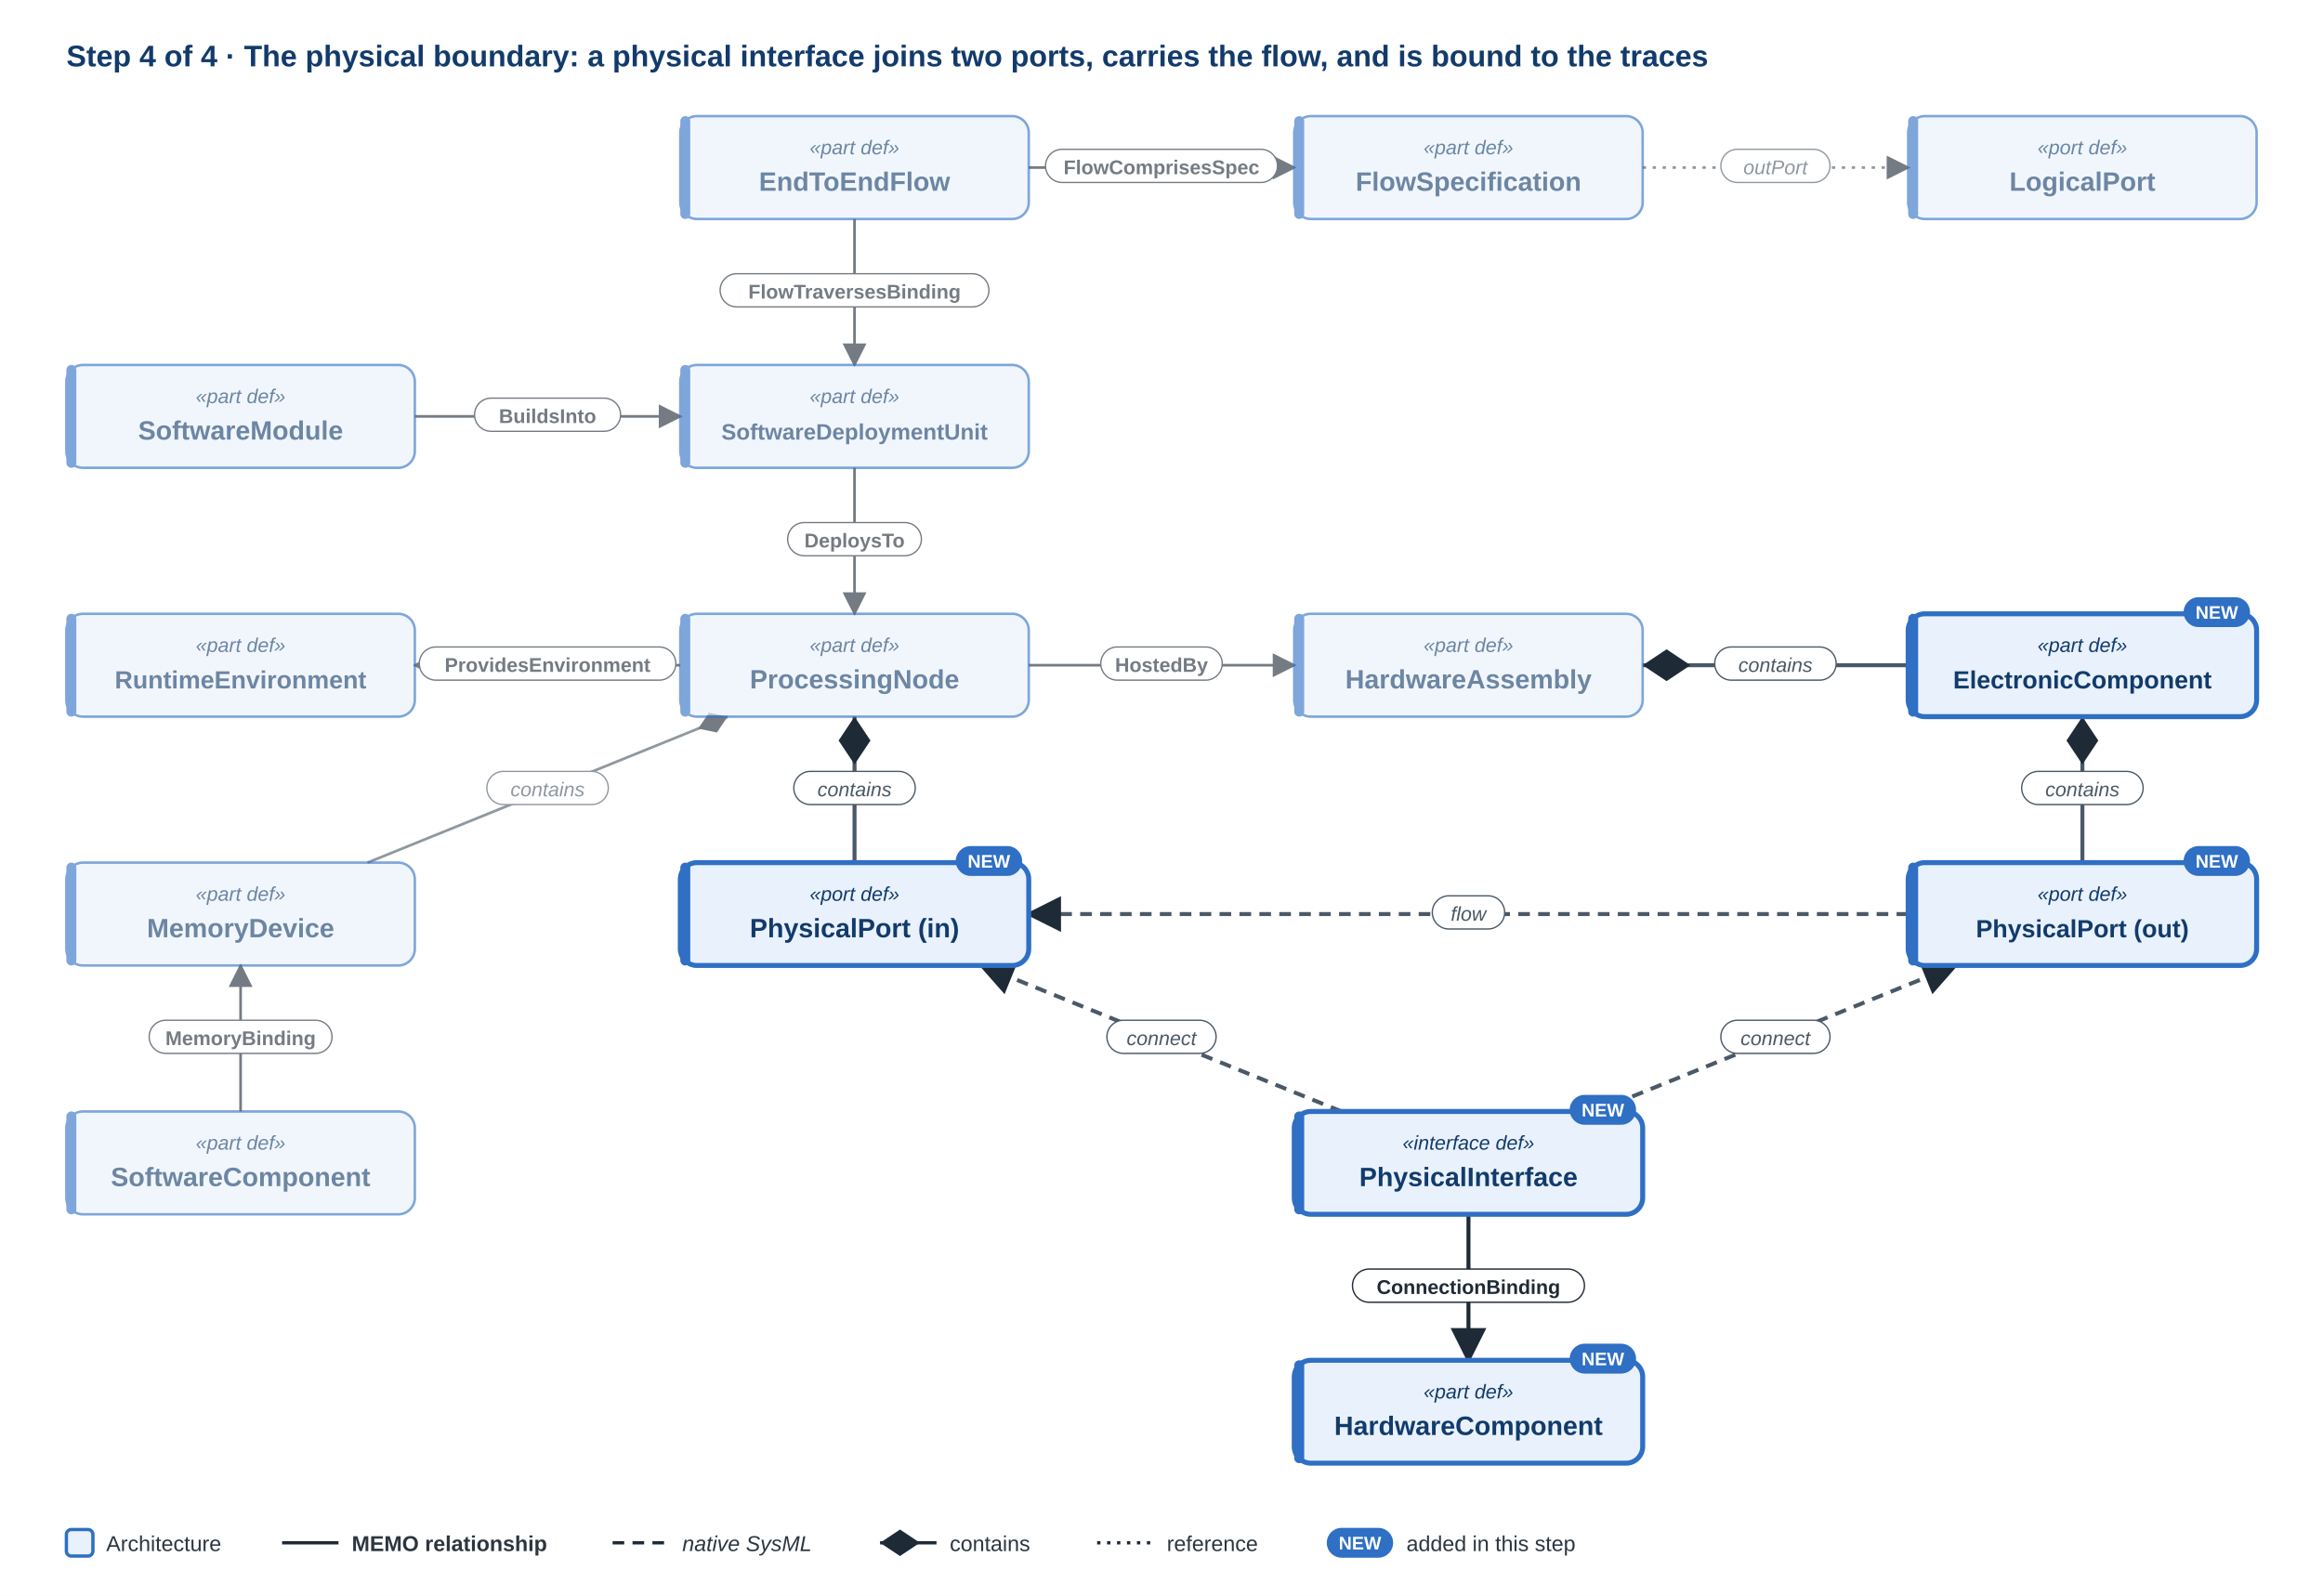
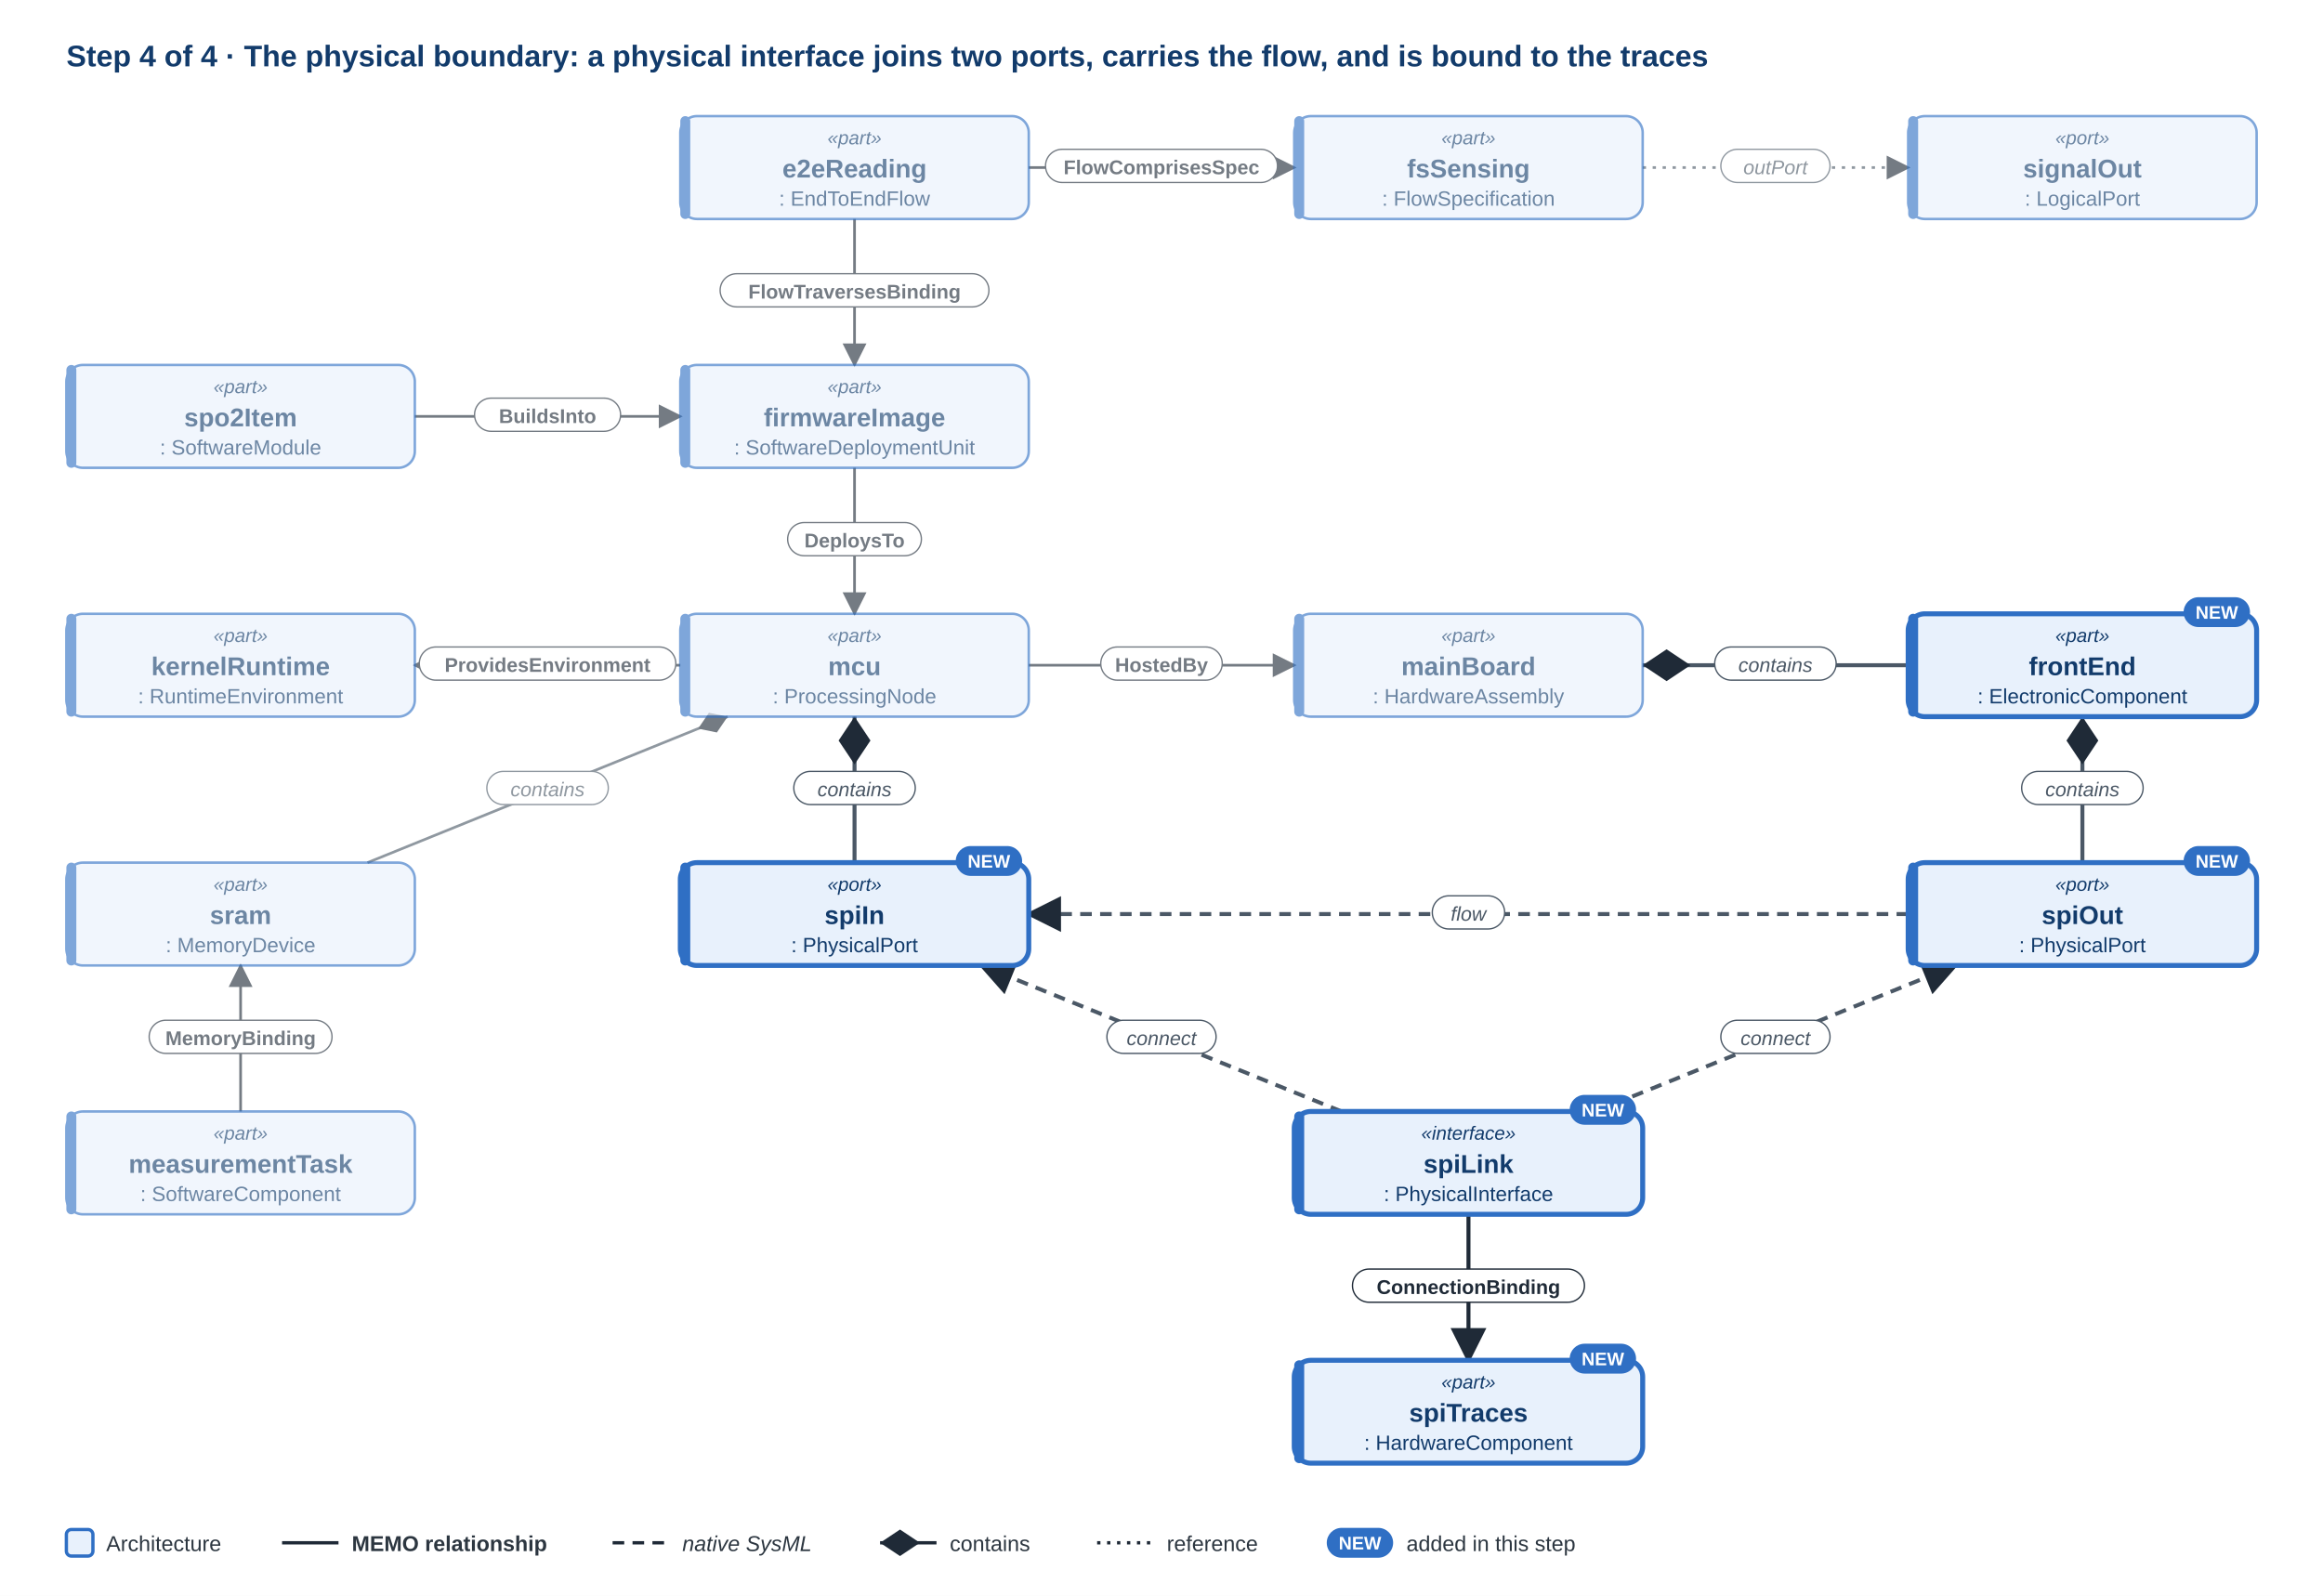
<svg xmlns="http://www.w3.org/2000/svg" viewBox="0 0 1400 962" width="1400" height="962" font-family="Nunito, 'Segoe UI', Arial, sans-serif" role="img" aria-label="Realization layer, step 4: The physical boundary: a physical interface joins two ports, carries the flow, and is bound to the traces">
  <defs>
    <marker id="arrow" viewBox="0 0 10 10" refX="9" refY="5" markerWidth="9" markerHeight="9" orient="auto-start-reverse">
      <path d="M0,0 L10,5 L0,10 z" fill="#1f2a37" />
    </marker>
    <marker id="diamond" viewBox="0 0 14 10" refX="13" refY="5" markerWidth="14" markerHeight="10" orient="auto-start-reverse">
      <path d="M1,5 L7,1 L13,5 L7,9 z" fill="#1f2a37" />
    </marker>
  </defs>
  <rect width="100%" height="100%" fill="#ffffff" />
  <text x="40" y="40" font-size="18" font-weight="800" fill="#123b6b">Step 4 of 4 · The physical boundary: a physical interface joins two ports, carries the flow, and is bound to the traces</text>
  <g opacity="0.62">
    <line x1="250" y1="251" x2="410" y2="251" stroke="#1f2a37" stroke-width="1.6" marker-end="url(#arrow)" />
    <rect x="286" y="240" width="88" height="20" rx="10" fill="#ffffff" stroke="#1f2a37" stroke-width="0.8" />
    <text x="330" y="255" text-anchor="middle" font-size="12" font-weight="700" fill="#1f2a37">BuildsInto</text>
  </g>
  <g opacity="0.62">
    <line x1="515" y1="282" x2="515" y2="370" stroke="#1f2a37" stroke-width="1.6" marker-end="url(#arrow)" />
    <rect x="474.7" y="315" width="80.6" height="20" rx="10" fill="#ffffff" stroke="#1f2a37" stroke-width="0.8" />
    <text x="515" y="330" text-anchor="middle" font-size="12" font-weight="700" fill="#1f2a37">DeploysTo</text>
  </g>
  <g opacity="0.62">
    <line x1="620" y1="401" x2="780" y2="401" stroke="#1f2a37" stroke-width="1.6" marker-end="url(#arrow)" />
    <rect x="663.4" y="390" width="73.2" height="20" rx="10" fill="#ffffff" stroke="#1f2a37" stroke-width="0.8" />
    <text x="700" y="405" text-anchor="middle" font-size="12" font-weight="700" fill="#1f2a37">HostedBy</text>
  </g>
  <g opacity="0.62">
    <line x1="410" y1="401" x2="250" y2="401" stroke="#1f2a37" stroke-width="1.6" marker-end="url(#arrow)" />
    <rect x="252.7" y="390" width="154.6" height="20" rx="10" fill="#ffffff" stroke="#1f2a37" stroke-width="0.8" />
    <text x="330" y="405" text-anchor="middle" font-size="12" font-weight="700" fill="#1f2a37">ProvidesEnvironment</text>
  </g>
  <g opacity="0.62">
    <line x1="438.533" y1="432" x2="221.467" y2="520" stroke="#4b5866" stroke-width="1.6" marker-start="url(#diamond)" />
    <rect x="293.4" y="465" width="73.2" height="20" rx="10" fill="#ffffff" stroke="#4b5866" stroke-width="0.8" />
    <text x="330" y="480" text-anchor="middle" font-size="12" font-style="italic" fill="#4b5866">contains</text>
  </g>
  <g opacity="0.62">
    <line x1="145" y1="670" x2="145" y2="582" stroke="#1f2a37" stroke-width="1.6" marker-end="url(#arrow)" />
    <rect x="89.9" y="615" width="110.2" height="20" rx="10" fill="#ffffff" stroke="#1f2a37" stroke-width="0.8" />
    <text x="145" y="630" text-anchor="middle" font-size="12" font-weight="700" fill="#1f2a37">MemoryBinding</text>
  </g>
  <g opacity="0.62">
    <line x1="515" y1="132" x2="515" y2="220" stroke="#1f2a37" stroke-width="1.6" marker-end="url(#arrow)" />
    <rect x="434" y="165" width="162" height="20" rx="10" fill="#ffffff" stroke="#1f2a37" stroke-width="0.8" />
    <text x="515" y="180" text-anchor="middle" font-size="12" font-weight="700" fill="#1f2a37">FlowTraversesBinding</text>
  </g>
  <g opacity="0.62">
    <line x1="620" y1="101" x2="780" y2="101" stroke="#1f2a37" stroke-width="1.6" marker-end="url(#arrow)" />
    <rect x="630.1" y="90" width="139.8" height="20" rx="10" fill="#ffffff" stroke="#1f2a37" stroke-width="0.8" />
    <text x="700" y="105" text-anchor="middle" font-size="12" font-weight="700" fill="#1f2a37">FlowComprisesSpec</text>
  </g>
  <g opacity="0.62">
    <line x1="990" y1="101" x2="1150" y2="101" stroke="#4b5866" stroke-width="1.6" stroke-dasharray="2 4" marker-end="url(#arrow)" />
    <rect x="1037.1" y="90" width="65.8" height="20" rx="10" fill="#ffffff" stroke="#4b5866" stroke-width="0.8" />
    <text x="1070" y="105" text-anchor="middle" font-size="12" font-style="italic" fill="#4b5866">outPort</text>
  </g>
  <g opacity="1">
    <line x1="515" y1="432" x2="515" y2="520" stroke="#4b5866" stroke-width="2.4" marker-start="url(#diamond)" />
    <rect x="478.4" y="465" width="73.2" height="20" rx="10" fill="#ffffff" stroke="#4b5866" stroke-width="0.8" />
    <text x="515" y="480" text-anchor="middle" font-size="12" font-style="italic" fill="#4b5866">contains</text>
  </g>
  <g opacity="1">
    <line x1="990" y1="401" x2="1150" y2="401" stroke="#4b5866" stroke-width="2.4" marker-start="url(#diamond)" />
    <rect x="1033.4" y="390" width="73.2" height="20" rx="10" fill="#ffffff" stroke="#4b5866" stroke-width="0.8" />
    <text x="1070" y="405" text-anchor="middle" font-size="12" font-style="italic" fill="#4b5866">contains</text>
  </g>
  <g opacity="1">
    <line x1="1255" y1="432" x2="1255" y2="520" stroke="#4b5866" stroke-width="2.4" marker-start="url(#diamond)" />
    <rect x="1218.4" y="465" width="73.2" height="20" rx="10" fill="#ffffff" stroke="#4b5866" stroke-width="0.8" />
    <text x="1255" y="480" text-anchor="middle" font-size="12" font-style="italic" fill="#4b5866">contains</text>
  </g>
  <g opacity="1">
    <line x1="961.467" y1="670" x2="1178.533" y2="582" stroke="#4b5866" stroke-width="2.4" stroke-dasharray="7 5" marker-end="url(#arrow)" />
    <rect x="1037.1" y="615" width="65.8" height="20" rx="10" fill="#ffffff" stroke="#4b5866" stroke-width="0.8" />
    <text x="1070" y="630" text-anchor="middle" font-size="12" font-style="italic" fill="#4b5866">connect</text>
  </g>
  <g opacity="1">
    <line x1="808.533" y1="670" x2="591.467" y2="582" stroke="#4b5866" stroke-width="2.4" stroke-dasharray="7 5" marker-end="url(#arrow)" />
    <rect x="667.1" y="615" width="65.8" height="20" rx="10" fill="#ffffff" stroke="#4b5866" stroke-width="0.8" />
    <text x="700" y="630" text-anchor="middle" font-size="12" font-style="italic" fill="#4b5866">connect</text>
  </g>
  <g opacity="1">
    <line x1="1150" y1="551" x2="620" y2="551" stroke="#4b5866" stroke-width="2.4" stroke-dasharray="7 5" marker-end="url(#arrow)" />
    <rect x="863.2" y="540" width="43.6" height="20" rx="10" fill="#ffffff" stroke="#4b5866" stroke-width="0.8" />
    <text x="885" y="555" text-anchor="middle" font-size="12" font-style="italic" fill="#4b5866">flow</text>
  </g>
  <g opacity="1">
    <line x1="885" y1="732" x2="885" y2="820" stroke="#1f2a37" stroke-width="2.4" marker-end="url(#arrow)" />
    <rect x="815.1" y="765" width="139.8" height="20" rx="10" fill="#ffffff" stroke="#1f2a37" stroke-width="0.8" />
    <text x="885" y="780" text-anchor="middle" font-size="12" font-weight="700" fill="#1f2a37">ConnectionBinding</text>
  </g>
  <g opacity="0.62">
    <rect x="40" y="220" width="210" height="62" rx="10" fill="#e8f1fc" stroke="#2f6fc4" stroke-width="1.5" />
    <rect x="40" y="220" width="6" height="62" rx="3" fill="#2f6fc4" />
-     <text x="145" y="243" text-anchor="middle" font-size="12" fill="#123b6b" font-style="italic">«part def»</text>
-     <text x="145" y="265" text-anchor="middle" font-size="16" font-weight="700" fill="#123b6b">SoftwareModule</text>
+     <text x="145" y="237" text-anchor="middle" font-size="11.5" fill="#123b6b" font-style="italic">«part»</text>
+     <text x="145" y="257" text-anchor="middle" font-size="15.5" font-weight="700" fill="#123b6b">spo2Item</text>
+     <text x="145" y="274" text-anchor="middle" font-size="12.5" fill="#123b6b">: SoftwareModule</text>
  </g>
  <g opacity="0.62">
    <rect x="410" y="220" width="210" height="62" rx="10" fill="#e8f1fc" stroke="#2f6fc4" stroke-width="1.5" />
    <rect x="410" y="220" width="6" height="62" rx="3" fill="#2f6fc4" />
-     <text x="515" y="243" text-anchor="middle" font-size="12" fill="#123b6b" font-style="italic">«part def»</text>
-     <text x="515" y="265" text-anchor="middle" font-size="13.5" font-weight="700" fill="#123b6b">SoftwareDeploymentUnit</text>
+     <text x="515" y="237" text-anchor="middle" font-size="11.5" fill="#123b6b" font-style="italic">«part»</text>
+     <text x="515" y="257" text-anchor="middle" font-size="15.5" font-weight="700" fill="#123b6b">firmwareImage</text>
+     <text x="515" y="274" text-anchor="middle" font-size="12.5" fill="#123b6b">: SoftwareDeploymentUnit</text>
  </g>
  <g opacity="0.62">
    <rect x="410" y="370" width="210" height="62" rx="10" fill="#e8f1fc" stroke="#2f6fc4" stroke-width="1.5" />
    <rect x="410" y="370" width="6" height="62" rx="3" fill="#2f6fc4" />
-     <text x="515" y="393" text-anchor="middle" font-size="12" fill="#123b6b" font-style="italic">«part def»</text>
-     <text x="515" y="415" text-anchor="middle" font-size="16" font-weight="700" fill="#123b6b">ProcessingNode</text>
+     <text x="515" y="387" text-anchor="middle" font-size="11.5" fill="#123b6b" font-style="italic">«part»</text>
+     <text x="515" y="407" text-anchor="middle" font-size="15.5" font-weight="700" fill="#123b6b">mcu</text>
+     <text x="515" y="424" text-anchor="middle" font-size="12.5" fill="#123b6b">: ProcessingNode</text>
  </g>
  <g opacity="0.62">
    <rect x="780" y="370" width="210" height="62" rx="10" fill="#e8f1fc" stroke="#2f6fc4" stroke-width="1.5" />
    <rect x="780" y="370" width="6" height="62" rx="3" fill="#2f6fc4" />
-     <text x="885" y="393" text-anchor="middle" font-size="12" fill="#123b6b" font-style="italic">«part def»</text>
-     <text x="885" y="415" text-anchor="middle" font-size="16" font-weight="700" fill="#123b6b">HardwareAssembly</text>
+     <text x="885" y="387" text-anchor="middle" font-size="11.5" fill="#123b6b" font-style="italic">«part»</text>
+     <text x="885" y="407" text-anchor="middle" font-size="15.5" font-weight="700" fill="#123b6b">mainBoard</text>
+     <text x="885" y="424" text-anchor="middle" font-size="12.5" fill="#123b6b">: HardwareAssembly</text>
  </g>
  <g opacity="0.62">
    <rect x="40" y="370" width="210" height="62" rx="10" fill="#e8f1fc" stroke="#2f6fc4" stroke-width="1.5" />
    <rect x="40" y="370" width="6" height="62" rx="3" fill="#2f6fc4" />
-     <text x="145" y="393" text-anchor="middle" font-size="12" fill="#123b6b" font-style="italic">«part def»</text>
-     <text x="145" y="415" text-anchor="middle" font-size="15" font-weight="700" fill="#123b6b">RuntimeEnvironment</text>
+     <text x="145" y="387" text-anchor="middle" font-size="11.5" fill="#123b6b" font-style="italic">«part»</text>
+     <text x="145" y="407" text-anchor="middle" font-size="15.5" font-weight="700" fill="#123b6b">kernelRuntime</text>
+     <text x="145" y="424" text-anchor="middle" font-size="12.5" fill="#123b6b">: RuntimeEnvironment</text>
  </g>
  <g opacity="0.62">
    <rect x="40" y="520" width="210" height="62" rx="10" fill="#e8f1fc" stroke="#2f6fc4" stroke-width="1.5" />
    <rect x="40" y="520" width="6" height="62" rx="3" fill="#2f6fc4" />
-     <text x="145" y="543" text-anchor="middle" font-size="12" fill="#123b6b" font-style="italic">«part def»</text>
-     <text x="145" y="565" text-anchor="middle" font-size="16" font-weight="700" fill="#123b6b">MemoryDevice</text>
+     <text x="145" y="537" text-anchor="middle" font-size="11.5" fill="#123b6b" font-style="italic">«part»</text>
+     <text x="145" y="557" text-anchor="middle" font-size="15.5" font-weight="700" fill="#123b6b">sram</text>
+     <text x="145" y="574" text-anchor="middle" font-size="12.5" fill="#123b6b">: MemoryDevice</text>
  </g>
  <g opacity="0.62">
    <rect x="40" y="670" width="210" height="62" rx="10" fill="#e8f1fc" stroke="#2f6fc4" stroke-width="1.5" />
    <rect x="40" y="670" width="6" height="62" rx="3" fill="#2f6fc4" />
-     <text x="145" y="693" text-anchor="middle" font-size="12" fill="#123b6b" font-style="italic">«part def»</text>
-     <text x="145" y="715" text-anchor="middle" font-size="16" font-weight="700" fill="#123b6b">SoftwareComponent</text>
+     <text x="145" y="687" text-anchor="middle" font-size="11.5" fill="#123b6b" font-style="italic">«part»</text>
+     <text x="145" y="707" text-anchor="middle" font-size="15.5" font-weight="700" fill="#123b6b">measurementTask</text>
+     <text x="145" y="724" text-anchor="middle" font-size="12.5" fill="#123b6b">: SoftwareComponent</text>
  </g>
  <g opacity="0.62">
    <rect x="410" y="70" width="210" height="62" rx="10" fill="#e8f1fc" stroke="#2f6fc4" stroke-width="1.5" />
    <rect x="410" y="70" width="6" height="62" rx="3" fill="#2f6fc4" />
-     <text x="515" y="93" text-anchor="middle" font-size="12" fill="#123b6b" font-style="italic">«part def»</text>
-     <text x="515" y="115" text-anchor="middle" font-size="16" font-weight="700" fill="#123b6b">EndToEndFlow</text>
+     <text x="515" y="87" text-anchor="middle" font-size="11.5" fill="#123b6b" font-style="italic">«part»</text>
+     <text x="515" y="107" text-anchor="middle" font-size="15.5" font-weight="700" fill="#123b6b">e2eReading</text>
+     <text x="515" y="124" text-anchor="middle" font-size="12.5" fill="#123b6b">: EndToEndFlow</text>
  </g>
  <g opacity="0.62">
    <rect x="780" y="70" width="210" height="62" rx="10" fill="#e8f1fc" stroke="#2f6fc4" stroke-width="1.5" />
    <rect x="780" y="70" width="6" height="62" rx="3" fill="#2f6fc4" />
-     <text x="885" y="93" text-anchor="middle" font-size="12" fill="#123b6b" font-style="italic">«part def»</text>
-     <text x="885" y="115" text-anchor="middle" font-size="16" font-weight="700" fill="#123b6b">FlowSpecification</text>
+     <text x="885" y="87" text-anchor="middle" font-size="11.5" fill="#123b6b" font-style="italic">«part»</text>
+     <text x="885" y="107" text-anchor="middle" font-size="15.5" font-weight="700" fill="#123b6b">fsSensing</text>
+     <text x="885" y="124" text-anchor="middle" font-size="12.5" fill="#123b6b">: FlowSpecification</text>
  </g>
  <g opacity="0.62">
    <rect x="1150" y="70" width="210" height="62" rx="10" fill="#e8f1fc" stroke="#2f6fc4" stroke-width="1.5" />
    <rect x="1150" y="70" width="6" height="62" rx="3" fill="#2f6fc4" />
-     <text x="1255" y="93" text-anchor="middle" font-size="12" fill="#123b6b" font-style="italic">«port def»</text>
-     <text x="1255" y="115" text-anchor="middle" font-size="16" font-weight="700" fill="#123b6b">LogicalPort</text>
+     <text x="1255" y="87" text-anchor="middle" font-size="11.5" fill="#123b6b" font-style="italic">«port»</text>
+     <text x="1255" y="107" text-anchor="middle" font-size="15.5" font-weight="700" fill="#123b6b">signalOut</text>
+     <text x="1255" y="124" text-anchor="middle" font-size="12.5" fill="#123b6b">: LogicalPort</text>
  </g>
  <g opacity="1">
    <rect x="410" y="520" width="210" height="62" rx="10" fill="#e8f1fc" stroke="#2f6fc4" stroke-width="3" />
    <rect x="410" y="520" width="6" height="62" rx="3" fill="#2f6fc4" />
-     <text x="515" y="543" text-anchor="middle" font-size="12" fill="#123b6b" font-style="italic">«port def»</text>
-     <text x="515" y="565" text-anchor="middle" font-size="16" font-weight="700" fill="#123b6b">PhysicalPort (in)</text>
+     <text x="515" y="537" text-anchor="middle" font-size="11.5" fill="#123b6b" font-style="italic">«port»</text>
+     <text x="515" y="557" text-anchor="middle" font-size="15.5" font-weight="700" fill="#123b6b">spiIn</text>
+     <text x="515" y="574" text-anchor="middle" font-size="12.5" fill="#123b6b">: PhysicalPort</text>
    <rect x="576" y="510" width="40" height="18" rx="9" fill="#2f6fc4" />
    <text x="596" y="523" text-anchor="middle" font-size="11" font-weight="700" fill="#ffffff">NEW</text>
  </g>
  <g opacity="1">
    <rect x="1150" y="370" width="210" height="62" rx="10" fill="#e8f1fc" stroke="#2f6fc4" stroke-width="3" />
    <rect x="1150" y="370" width="6" height="62" rx="3" fill="#2f6fc4" />
-     <text x="1255" y="393" text-anchor="middle" font-size="12" fill="#123b6b" font-style="italic">«part def»</text>
-     <text x="1255" y="415" text-anchor="middle" font-size="15" font-weight="700" fill="#123b6b">ElectronicComponent</text>
+     <text x="1255" y="387" text-anchor="middle" font-size="11.5" fill="#123b6b" font-style="italic">«part»</text>
+     <text x="1255" y="407" text-anchor="middle" font-size="15.5" font-weight="700" fill="#123b6b">frontEnd</text>
+     <text x="1255" y="424" text-anchor="middle" font-size="12.5" fill="#123b6b">: ElectronicComponent</text>
    <rect x="1316" y="360" width="40" height="18" rx="9" fill="#2f6fc4" />
    <text x="1336" y="373" text-anchor="middle" font-size="11" font-weight="700" fill="#ffffff">NEW</text>
  </g>
  <g opacity="1">
    <rect x="1150" y="520" width="210" height="62" rx="10" fill="#e8f1fc" stroke="#2f6fc4" stroke-width="3" />
    <rect x="1150" y="520" width="6" height="62" rx="3" fill="#2f6fc4" />
-     <text x="1255" y="543" text-anchor="middle" font-size="12" fill="#123b6b" font-style="italic">«port def»</text>
-     <text x="1255" y="565" text-anchor="middle" font-size="15" font-weight="700" fill="#123b6b">PhysicalPort (out)</text>
+     <text x="1255" y="537" text-anchor="middle" font-size="11.5" fill="#123b6b" font-style="italic">«port»</text>
+     <text x="1255" y="557" text-anchor="middle" font-size="15.5" font-weight="700" fill="#123b6b">spiOut</text>
+     <text x="1255" y="574" text-anchor="middle" font-size="12.5" fill="#123b6b">: PhysicalPort</text>
    <rect x="1316" y="510" width="40" height="18" rx="9" fill="#2f6fc4" />
    <text x="1336" y="523" text-anchor="middle" font-size="11" font-weight="700" fill="#ffffff">NEW</text>
  </g>
  <g opacity="1">
    <rect x="780" y="670" width="210" height="62" rx="10" fill="#e8f1fc" stroke="#2f6fc4" stroke-width="3" />
    <rect x="780" y="670" width="6" height="62" rx="3" fill="#2f6fc4" />
-     <text x="885" y="693" text-anchor="middle" font-size="12" fill="#123b6b" font-style="italic">«interface def»</text>
-     <text x="885" y="715" text-anchor="middle" font-size="16" font-weight="700" fill="#123b6b">PhysicalInterface</text>
+     <text x="885" y="687" text-anchor="middle" font-size="11.5" fill="#123b6b" font-style="italic">«interface»</text>
+     <text x="885" y="707" text-anchor="middle" font-size="15.5" font-weight="700" fill="#123b6b">spiLink</text>
+     <text x="885" y="724" text-anchor="middle" font-size="12.5" fill="#123b6b">: PhysicalInterface</text>
    <rect x="946" y="660" width="40" height="18" rx="9" fill="#2f6fc4" />
    <text x="966" y="673" text-anchor="middle" font-size="11" font-weight="700" fill="#ffffff">NEW</text>
  </g>
  <g opacity="1">
    <rect x="780" y="820" width="210" height="62" rx="10" fill="#e8f1fc" stroke="#2f6fc4" stroke-width="3" />
    <rect x="780" y="820" width="6" height="62" rx="3" fill="#2f6fc4" />
-     <text x="885" y="843" text-anchor="middle" font-size="12" fill="#123b6b" font-style="italic">«part def»</text>
-     <text x="885" y="865" text-anchor="middle" font-size="16" font-weight="700" fill="#123b6b">HardwareComponent</text>
+     <text x="885" y="837" text-anchor="middle" font-size="11.5" fill="#123b6b" font-style="italic">«part»</text>
+     <text x="885" y="857" text-anchor="middle" font-size="15.5" font-weight="700" fill="#123b6b">spiTraces</text>
+     <text x="885" y="874" text-anchor="middle" font-size="12.5" fill="#123b6b">: HardwareComponent</text>
    <rect x="946" y="810" width="40" height="18" rx="9" fill="#2f6fc4" />
    <text x="966" y="823" text-anchor="middle" font-size="11" font-weight="700" fill="#ffffff">NEW</text>
  </g>
  <rect x="40" y="922" width="16" height="16" rx="3" fill="#e8f1fc" stroke="#2f6fc4" stroke-width="2" />
  <text x="64" y="935" font-size="13" fill="#2c3640">Architecture</text>
  <line x1="170" y1="930" x2="204" y2="930" stroke="#1f2a37" stroke-width="2" />
  <text x="212" y="935" font-size="13" fill="#2c3640">
    <tspan font-weight="700">MEMO relationship</tspan>
  </text>
  <line x1="369.2" y1="930" x2="403.2" y2="930" stroke="#1f2a37" stroke-width="2" stroke-dasharray="7 5" />
  <text x="411.2" y="935" font-size="13" fill="#2c3640">
    <tspan font-style="italic">native SysML</tspan>
  </text>
  <line x1="530.4" y1="930" x2="564.4" y2="930" stroke="#1f2a37" stroke-width="2" marker-start="url(#diamond)" />
  <text x="572.4" y="935" font-size="13" fill="#2c3640">contains</text>
  <line x1="661.2" y1="930" x2="695.2" y2="930" stroke="#1f2a37" stroke-width="2" stroke-dasharray="2 4" />
  <text x="703.2" y="935" font-size="13" fill="#2c3640">reference</text>
  <rect x="799.6" y="921" width="40" height="18" rx="9" fill="#2f6fc4" />
  <text x="819.6" y="934" text-anchor="middle" font-size="11" font-weight="700" fill="#ffffff">NEW</text>
  <text x="847.6" y="935" font-size="13" fill="#2c3640">added in this step</text>
</svg>
